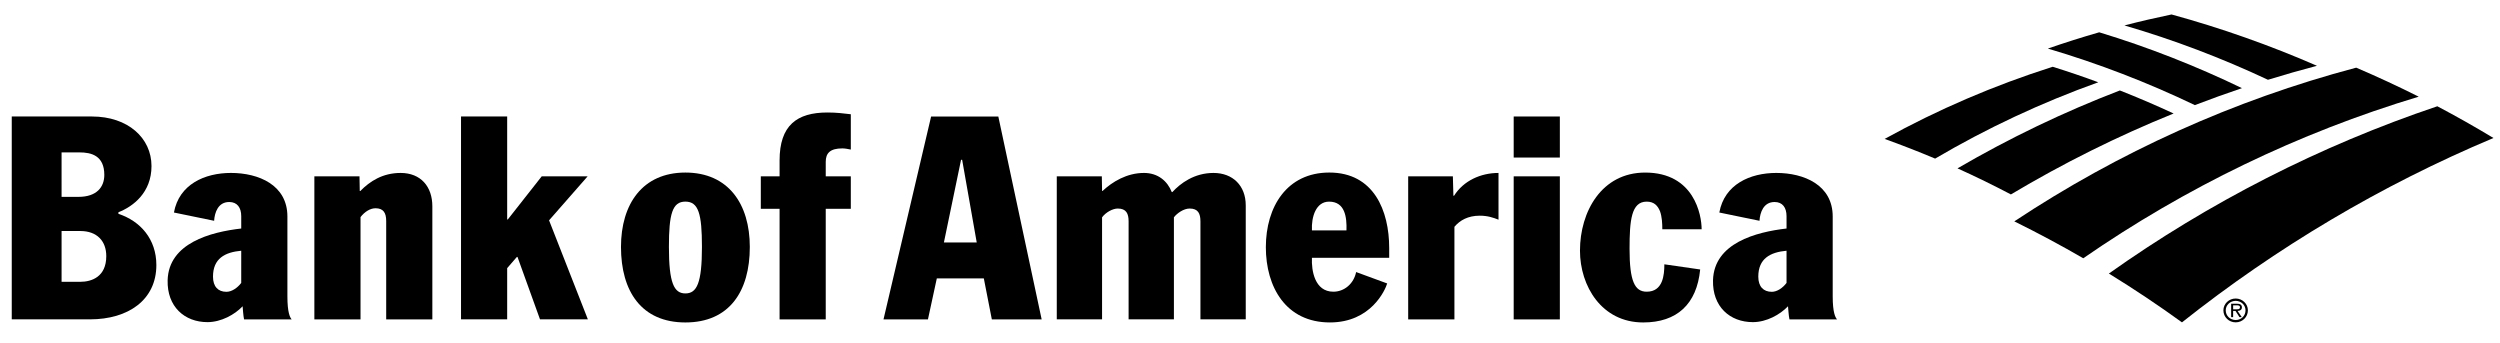
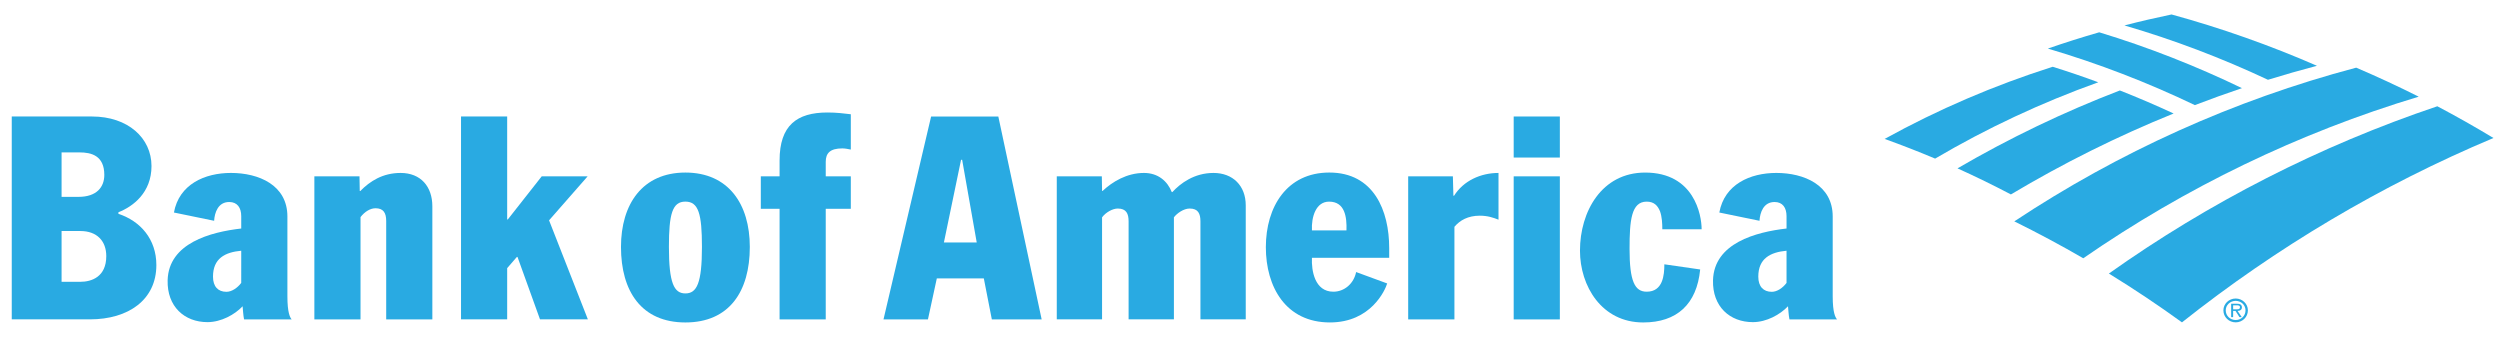
<svg xmlns="http://www.w3.org/2000/svg" version="1.1" id="Layer_1" x="0px" y="0px" viewBox="0 0 432.373 59.253" style="enable-background:new 0 0 432.373 59.253;" xml:space="preserve">
  <style type="text/css">
- 	.st0{fill:currentcolor;}
+ 	.st0{fill:#29AAE2;}
</style>
  <g>
    <path class="st0" d="M384.535,53.673c0-1.121,0.947-2.045,2.125-2.045c1.168,0,2.111,0.924,2.111,2.045   c0,1.158-0.943,2.078-2.111,2.078C385.482,55.751,384.535,54.832,384.535,53.673 M384.938,53.673c0,0.943,0.766,1.674,1.723,1.674   c0.947,0,1.701-0.729,1.701-1.674c0-0.902-0.754-1.641-1.701-1.641C385.703,52.033,384.938,52.771,384.938,53.673" />
    <path class="st0" d="M387.708,54.845h-0.396l-0.683-1.068h-0.412v1.068h-0.342v-2.311h1.021c0.209,0,0.397,0.014,0.579,0.114   c0.175,0.095,0.263,0.3,0.263,0.491c0,0.455-0.326,0.621-0.752,0.636L387.708,54.845z M386.601,53.496c0.343,0,0.8,0.061,0.8-0.361   c0-0.301-0.269-0.332-0.576-0.332h-0.605v0.693H386.601z" />
    <path class="st0" d="M118.538,29.843c7.452,0,11.141,5.472,11.141,12.864c0,7.688-3.542,13.061-11.141,13.061   c-7.584,0-11.139-5.373-11.139-13.061C107.399,35.315,111.103,29.843,118.538,29.843 M118.538,50.748   c1.978,0,2.863-1.775,2.863-8.041c0-5.711-0.591-7.838-2.863-7.838c-2.258,0-2.85,2.127-2.85,7.838   C115.688,48.97,116.574,50.748,118.538,50.748" />
    <path class="st0" d="M134.828,36.113h-3.246v-5.615h3.246V27.74c0-6.061,2.998-8.284,8.277-8.284c1.58,0,2.761,0.154,4.042,0.303   v6.108c-0.441-0.097-1.033-0.201-1.475-0.201c-2.109,0-2.861,0.828-2.861,2.321v2.512h4.336v5.615h-4.336v19.12h-7.983V36.113z" />
    <path class="st0" d="M41.721,37.393c0-1.479-0.69-2.456-2.077-2.456c-1.917,0-2.523,1.807-2.611,3.248l-6.951-1.43   c0.885-4.875,5.327-6.846,9.857-6.846c4.78,0,9.767,2.071,9.767,7.532v13.801c0,2.819,0.442,3.653,0.736,3.998h-8.23   c-0.149-0.686-0.207-1.854-0.252-2.271c-1.359,1.445-3.718,2.744-6.078,2.744c-3.972,0-7.008-2.691-6.89-7.244   c0.176-6.436,7.451-8.344,12.729-8.948C41.721,39.521,41.721,37.393,41.721,37.393z M41.721,43.363   c-2.8,0.258-4.883,1.328-4.883,4.48c0,1.732,0.885,2.625,2.318,2.625c0.901,0,1.875-0.637,2.564-1.535L41.721,43.363L41.721,43.363   z" />
    <path class="st0" d="M62.352,37.546V55.24h-7.983V30.498h7.805l0.045,2.531h0.102c1.653-1.681,3.853-3.119,6.965-3.119   c3.484,0,5.488,2.357,5.488,5.767v19.564h-7.982V38.207c0-1.408-0.501-2.189-1.843-2.189   C64.048,36.016,63.077,36.604,62.352,37.546" />
    <polygon class="st0" points="79.733,20.147 87.715,20.147 87.715,37.962 87.818,37.962 93.69,30.498 101.629,30.498 94.96,38.106   101.672,55.233 93.393,55.233 89.5,44.434 89.397,44.434 87.715,46.375 87.715,55.233 79.733,55.233  " />
    <path class="st0" d="M20.479,36.981c3.806,1.257,6.563,4.375,6.563,8.858c0,6.009-4.826,9.394-11.494,9.394H2.032V20.147h13.869   c6.228,0,10.3,3.726,10.3,8.572c0,4.594-3.185,7-5.723,7.99L20.479,36.981L20.479,36.981z M10.65,48.738h3.247   c1.931,0,4.484-0.846,4.484-4.439c0-2.617-1.612-4.344-4.484-4.344H10.65V48.738z M10.65,34.048h2.906   c3.213,0,4.485-1.727,4.485-3.801c0-3.349-2.271-3.89-4.282-3.89h-3.11L10.65,34.048L10.65,34.048z" />
    <path class="st0" d="M308.98,37.393c0-1.479-0.679-2.456-2.066-2.456c-1.918,0-2.522,1.807-2.611,3.248l-6.948-1.43   c0.885-4.875,5.326-6.846,9.854-6.846c4.781,0,9.756,2.071,9.756,7.532v13.801c0,2.819,0.451,3.653,0.752,3.998h-8.233   c-0.146-0.686-0.205-1.854-0.25-2.271c-1.371,1.445-3.719,2.744-6.078,2.744c-3.984,0-7.012-2.691-6.893-7.244   c0.18-6.436,7.45-8.344,12.719-8.948L308.98,37.393L308.98,37.393z M308.98,43.363c-2.787,0.258-4.884,1.328-4.884,4.48   c0,1.732,0.898,2.625,2.33,2.625c0.9,0,1.875-0.637,2.554-1.535L308.98,43.363L308.98,43.363z" />
    <path class="st0" d="M226.899,44.587c-0.104,2.193,0.47,5.863,3.703,5.863c1.914,0,3.543-1.408,3.938-3.4l5.371,1.973   c-0.338,1.135-2.804,6.743-9.899,6.743c-7.644,0-11.085-6.155-11.085-13.013c0-6.985,3.634-12.912,10.98-12.912   c7.7,0,10.354,6.602,10.354,13.064v1.682C240.261,44.587,226.899,44.587,226.899,44.587z M232.871,39.843   c0.076-2.287-0.248-4.971-3.008-4.971c-2.273,0-3.082,2.642-2.964,4.971H232.871z" />
    <rect x="261.791" y="30.498" class="st0" width="7.983" height="24.744" />
    <rect x="261.791" y="20.147" class="st0" width="7.983" height="7.1" />
    <path class="st0" d="M287.496,39.652c0-0.986-0.058-2.173-0.396-3.104c-0.397-0.989-1.037-1.676-2.307-1.676   c-2.668,0-2.963,3.254-2.963,8.183c0,5.565,0.885,7.394,2.963,7.394c2.807,0,3.055-2.857,3.055-4.738l6.197,0.894   c-0.588,6.015-4.029,9.163-9.857,9.163c-7.184,0-10.932-6.301-10.932-12.417c0-6.755,3.748-13.506,11.273-13.506   c8.484,0,9.768,7.339,9.768,9.809L287.496,39.652L287.496,39.652z" />
    <path class="st0" d="M161.033,20.156h11.627l7.494,35.085h-8.616l-1.387-7.09h-8.13l-1.534,7.09H152.8L161.033,20.156z    M163.247,41.934h5.677l-2.521-14.293h-0.19L163.247,41.934z" />
    <path class="st0" d="M243.544,30.498h7.729l0.091,3.354h0.114c1.644-2.606,4.617-3.941,7.688-3.941v8.083   c-0.896-0.354-1.871-0.691-3.244-0.691c-2.039,0-3.438,0.802-4.381,1.923v16.019h-7.996L243.544,30.498L243.544,30.498z" />
    <path class="st0" d="M203.027,37.585v17.646h-7.836v-16.95c0-1.33-0.398-2.215-1.875-2.215c-0.84,0-2.034,0.607-2.715,1.521v17.646   h-7.833V30.498h7.792l0.042,2.523h0.09c1.68-1.576,4.188-3.111,7.155-3.111c2.435,0,4.053,1.403,4.811,3.31h0.101   c1.39-1.512,3.779-3.31,7.117-3.31c3.32,0,5.575,2.188,5.575,5.609v19.714h-7.836V38.281c0-1.33-0.396-2.215-1.861-2.215   C204.694,36.066,203.542,36.906,203.027,37.585" />
    <path class="st0" d="M366.628,15.645c3.146,1.235,6.229,2.562,9.297,3.984c-9.754,3.947-19.151,8.636-28.141,13.998   c-3.037-1.592-6.121-3.104-9.236-4.509C347.507,23.895,356.888,19.381,366.628,15.645" />
    <path class="st0" d="M355.015,11.547c-10.104,3.204-19.844,7.386-29.067,12.479c2.938,1.058,5.856,2.193,8.731,3.404   c8.945-5.26,18.39-9.686,28.218-13.2C360.3,13.269,357.671,12.373,355.015,11.547" />
    <path class="st0" d="M387.744,15.244c-7.953-3.838-16.201-7.081-24.685-9.658c-2.979,0.855-5.948,1.794-8.885,2.814   c8.75,2.585,17.25,5.861,25.424,9.78C382.283,17.149,385.013,16.164,387.744,15.244" />
    <path class="st0" d="M400.714,11.377c-8.145-3.549-16.543-6.516-25.145-8.875c-2.73,0.569-5.461,1.195-8.146,1.897   c8.527,2.488,16.824,5.642,24.82,9.399C395.048,12.934,397.867,12.128,400.714,11.377" />
    <path class="st0" d="M421.531,18.379c-20.404,6.871-39.515,16.671-56.803,28.931c4.321,2.652,8.538,5.471,12.641,8.441   c16.307-12.928,34.396-23.703,53.873-31.884C428.054,21.943,424.824,20.112,421.531,18.379" />
    <path class="st0" d="M407.501,11.702c-21.203,5.61-41.152,14.668-59.127,26.583c4.043,1.992,8.029,4.129,11.926,6.381   c17.615-12.18,37.164-21.681,58.015-27.945C414.761,14.936,411.16,13.266,407.501,11.702" />
  </g>
</svg>
